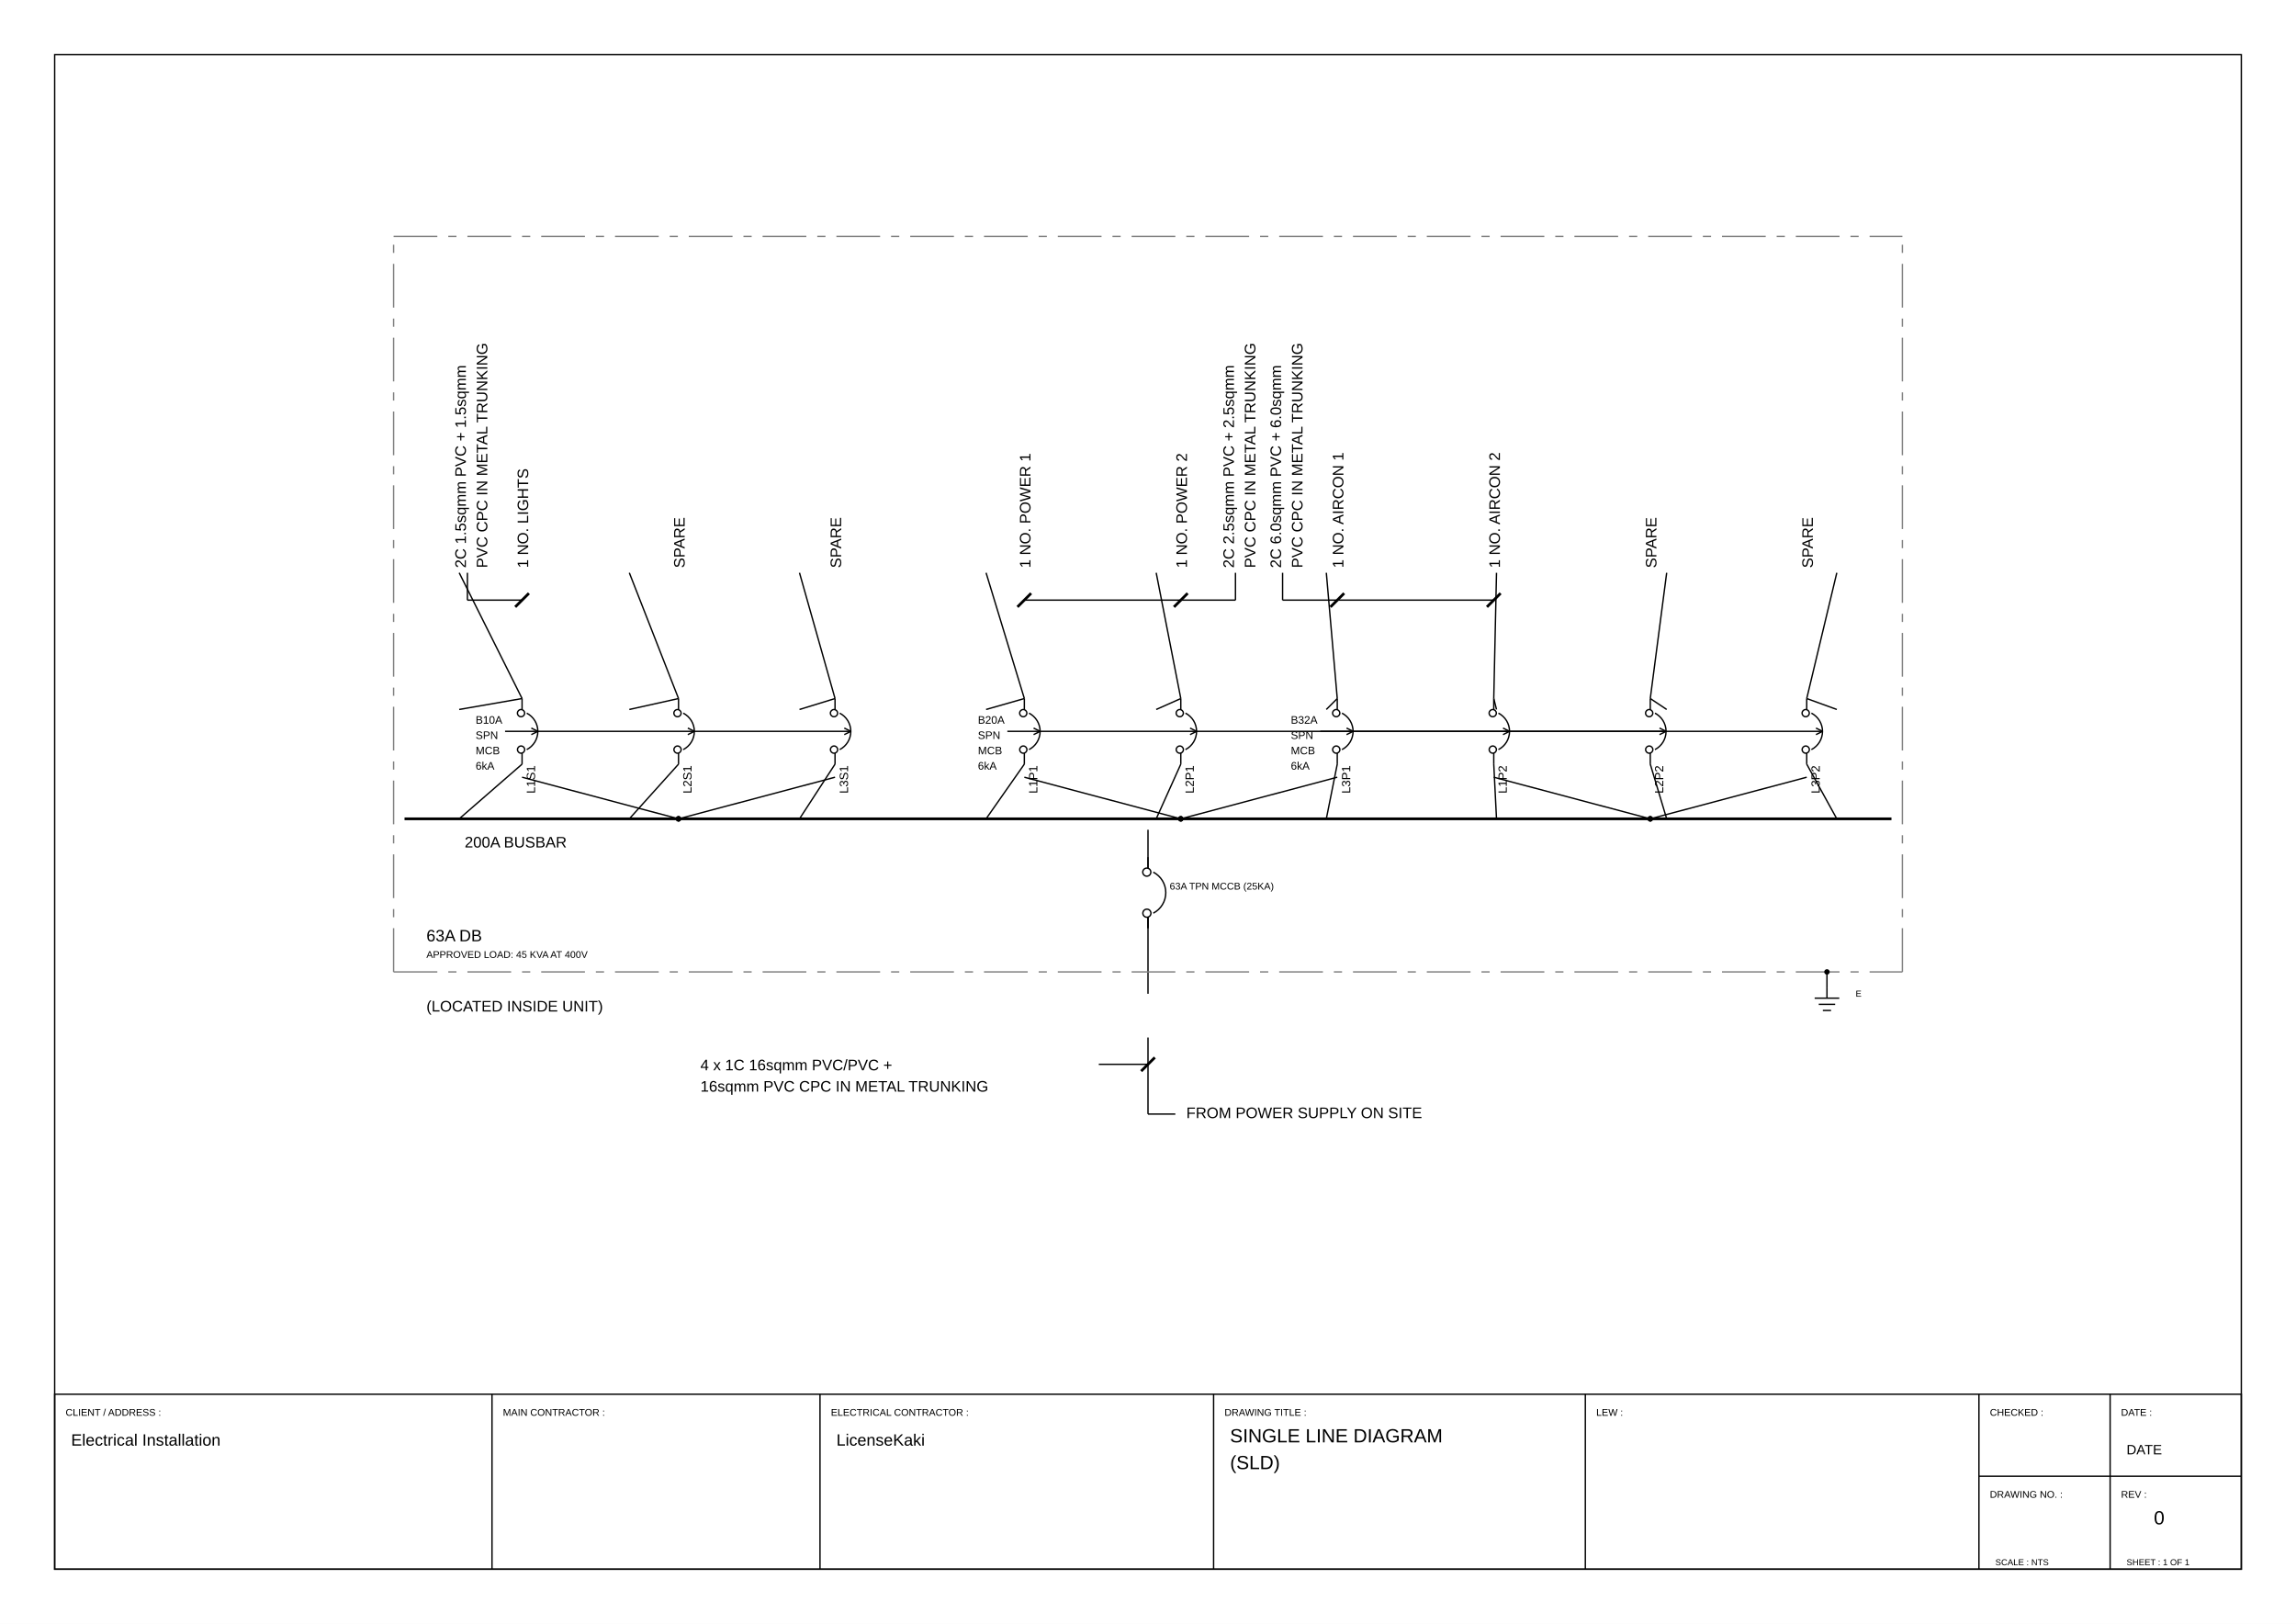
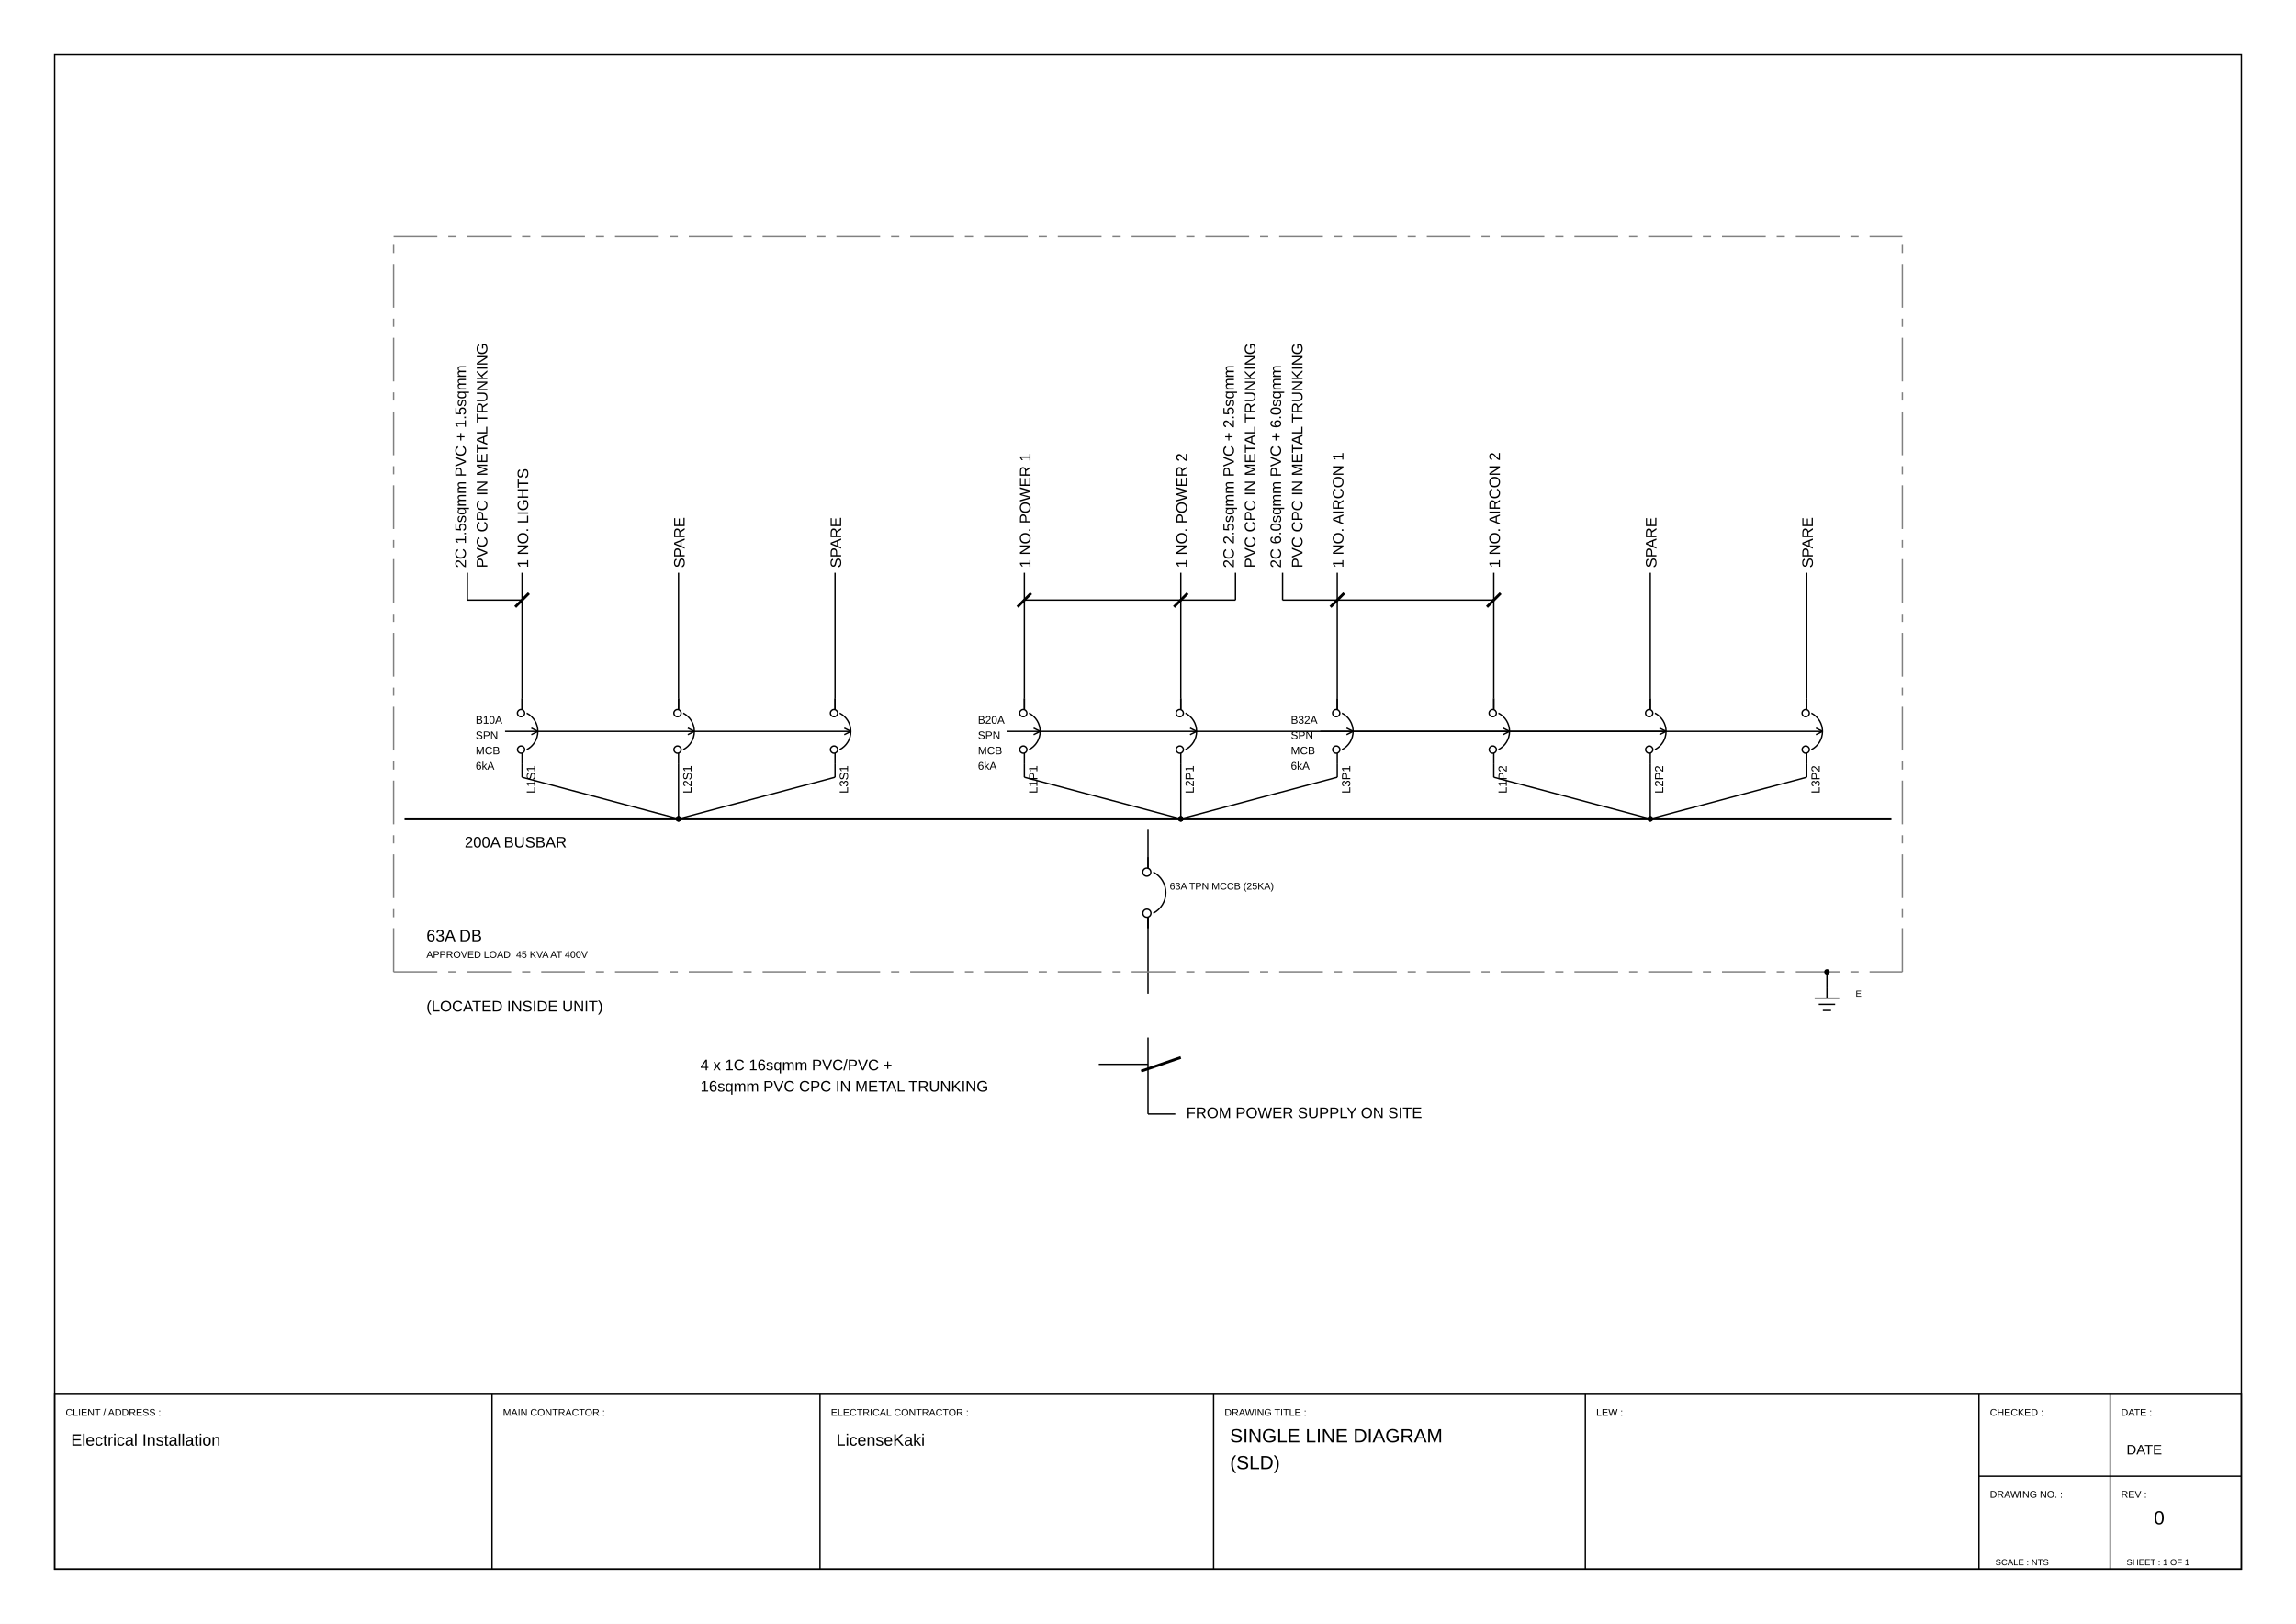
<svg xmlns="http://www.w3.org/2000/svg" viewBox="0 0 420.0 297.0" width="420.0mm" height="297.0mm">
  <rect width="420.0" height="297.0" fill="white" />
  <polygon points="10.00,287.00 410.00,287.00 410.00,10.00 10.00,10.00" stroke="#000000" stroke-width="0.25" fill="none" />
  <polygon points="10.00,287.00 410.00,287.00 410.00,255.00 10.00,255.00" stroke="#000000" stroke-width="0.25" fill="none" />
  <line x1="90.00" y1="255.00" x2="90.00" y2="287.00" stroke="#000000" stroke-width="0.25" fill="none" />
  <line x1="150.00" y1="255.00" x2="150.00" y2="287.00" stroke="#000000" stroke-width="0.25" fill="none" />
  <line x1="222.00" y1="255.00" x2="222.00" y2="287.00" stroke="#000000" stroke-width="0.25" fill="none" />
  <line x1="290.00" y1="255.00" x2="290.00" y2="287.00" stroke="#000000" stroke-width="0.25" fill="none" />
  <line x1="362.00" y1="255.00" x2="362.00" y2="287.00" stroke="#000000" stroke-width="0.25" fill="none" />
  <line x1="362.00" y1="270.00" x2="410.00" y2="270.00" stroke="#000000" stroke-width="0.25" fill="none" />
  <line x1="386.00" y1="255.00" x2="386.00" y2="287.00" stroke="#000000" stroke-width="0.25" fill="none" />
  <text x="12.00" y="258.94" font-family="Arial, Helvetica, sans-serif" font-size="1.8" fill="#000000">CLIENT / ADDRESS :</text>
  <text x="92.00" y="258.94" font-family="Arial, Helvetica, sans-serif" font-size="1.8" fill="#000000">MAIN CONTRACTOR :</text>
  <text x="152.00" y="258.94" font-family="Arial, Helvetica, sans-serif" font-size="1.8" fill="#000000">ELECTRICAL CONTRACTOR :</text>
  <text x="224.00" y="258.94" font-family="Arial, Helvetica, sans-serif" font-size="1.8" fill="#000000">DRAWING TITLE :</text>
  <text x="292.00" y="258.94" font-family="Arial, Helvetica, sans-serif" font-size="1.8" fill="#000000">LEW :</text>
  <text x="364.00" y="258.94" font-family="Arial, Helvetica, sans-serif" font-size="1.8" fill="#000000">CHECKED :</text>
  <text x="388.00" y="258.94" font-family="Arial, Helvetica, sans-serif" font-size="1.8" fill="#000000">DATE :</text>
  <text x="364.00" y="273.94" font-family="Arial, Helvetica, sans-serif" font-size="1.8" fill="#000000">DRAWING NO. :</text>
  <text x="388.00" y="273.94" font-family="Arial, Helvetica, sans-serif" font-size="1.8" fill="#000000">REV :</text>
  <text x="217.00" y="204.50" font-family="Arial, Helvetica, sans-serif" font-size="2.8" fill="#000000">FROM POWER SUPPLY ON SITE</text>
  <path d="M 210.96,167.02 A 4.22,4.22 0 0,0 210.96,159.51" stroke="#000000" stroke-width="0.25" fill="none" />
  <circle cx="209.78" cy="159.51" r="0.74" stroke="#000000" stroke-width="0.25" fill="none" />
  <circle cx="209.80" cy="167.02" r="0.74" stroke="#000000" stroke-width="0.25" fill="none" />
  <line x1="210.00" y1="167.76" x2="210.00" y2="169.76" stroke="#000000" stroke-width="0.25" fill="none" />
  <line x1="210.00" y1="158.76" x2="210.00" y2="156.76" stroke="#000000" stroke-width="0.25" fill="none" />
  <text x="213.96" y="162.70" font-family="Arial, Helvetica, sans-serif" font-size="1.8" fill="#000000">63A TPN MCCB (25KA)</text>
  <line x1="74.00" y1="149.76" x2="346.00" y2="149.76" stroke="#000000" stroke-width="0.50" fill="none" />
  <text x="85.00" y="155.00" font-family="Arial, Helvetica, sans-serif" font-size="2.8" fill="#000000">200A BUSBAR</text>
  <text x="97.00" y="146.02" font-family="Arial, Helvetica, sans-serif" font-size="2.2" fill="#000000" transform="rotate(-90.0,97.00,145.14)">L1S1</text>
  <path d="M 96.35,137.10 A 3.75,3.75 0 0,0 96.35,130.43" stroke="#000000" stroke-width="0.25" fill="none" />
  <circle cx="95.31" cy="130.43" r="0.66" stroke="#000000" stroke-width="0.25" fill="none" />
  <circle cx="95.32" cy="137.10" r="0.66" stroke="#000000" stroke-width="0.25" fill="none" />
  <line x1="95.50" y1="137.76" x2="95.50" y2="139.76" stroke="#000000" stroke-width="0.25" fill="none" />
  <line x1="95.50" y1="129.76" x2="95.50" y2="127.76" stroke="#000000" stroke-width="0.25" fill="none" />
  <line x1="92.39" y1="133.76" x2="98.39" y2="133.76" stroke="#000000" stroke-width="0.25" fill="none" />
  <line x1="98.39" y1="133.76" x2="97.19" y2="133.16" stroke="#000000" stroke-width="0.25" fill="none" />
  <line x1="98.39" y1="133.76" x2="97.19" y2="134.36" stroke="#000000" stroke-width="0.25" fill="none" />
  <text x="87.00" y="132.36" font-family="Arial, Helvetica, sans-serif" font-size="2.0" fill="#000000">
    <tspan x="87.00">B10A</tspan>
    <tspan x="87.00" dy="2.8">SPN</tspan>
    <tspan x="87.00" dy="2.8">MCB</tspan>
    <tspan x="87.00" dy="2.8">6kA</tspan>
  </text>
  <text x="95.50" y="105.00" font-family="Arial, Helvetica, sans-serif" font-size="2.8" fill="#000000" transform="rotate(-90.0,95.50,103.88)">1 NO. LIGHTS</text>
  <text x="125.62" y="146.02" font-family="Arial, Helvetica, sans-serif" font-size="2.2" fill="#000000" transform="rotate(-90.0,125.62,145.14)">L2S1</text>
  <path d="M 124.98,137.10 A 3.75,3.75 0 0,0 124.98,130.43" stroke="#000000" stroke-width="0.25" fill="none" />
  <circle cx="123.93" cy="130.43" r="0.66" stroke="#000000" stroke-width="0.25" fill="none" />
  <circle cx="123.94" cy="137.10" r="0.66" stroke="#000000" stroke-width="0.25" fill="none" />
  <line x1="124.12" y1="137.76" x2="124.12" y2="139.76" stroke="#000000" stroke-width="0.25" fill="none" />
  <line x1="124.12" y1="129.76" x2="124.12" y2="127.76" stroke="#000000" stroke-width="0.25" fill="none" />
  <line x1="98.39" y1="133.76" x2="127.02" y2="133.76" stroke="#000000" stroke-width="0.25" fill="none" />
  <line x1="127.02" y1="133.76" x2="125.82" y2="133.16" stroke="#000000" stroke-width="0.25" fill="none" />
  <line x1="127.02" y1="133.76" x2="125.82" y2="134.36" stroke="#000000" stroke-width="0.25" fill="none" />
  <text x="124.12" y="105.00" font-family="Arial, Helvetica, sans-serif" font-size="2.8" fill="#000000" transform="rotate(-90.0,124.12,103.88)">SPARE</text>
  <text x="154.25" y="146.02" font-family="Arial, Helvetica, sans-serif" font-size="2.2" fill="#000000" transform="rotate(-90.0,154.25,145.14)">L3S1</text>
  <path d="M 153.60,137.10 A 3.75,3.75 0 0,0 153.60,130.43" stroke="#000000" stroke-width="0.25" fill="none" />
  <circle cx="152.56" cy="130.43" r="0.66" stroke="#000000" stroke-width="0.25" fill="none" />
  <circle cx="152.57" cy="137.10" r="0.66" stroke="#000000" stroke-width="0.25" fill="none" />
  <line x1="152.75" y1="137.76" x2="152.75" y2="139.76" stroke="#000000" stroke-width="0.25" fill="none" />
  <line x1="152.75" y1="129.76" x2="152.75" y2="127.76" stroke="#000000" stroke-width="0.25" fill="none" />
  <line x1="127.02" y1="133.76" x2="155.64" y2="133.76" stroke="#000000" stroke-width="0.25" fill="none" />
  <line x1="155.64" y1="133.76" x2="154.44" y2="133.16" stroke="#000000" stroke-width="0.25" fill="none" />
  <line x1="155.64" y1="133.76" x2="154.44" y2="134.36" stroke="#000000" stroke-width="0.25" fill="none" />
  <text x="152.75" y="105.00" font-family="Arial, Helvetica, sans-serif" font-size="2.8" fill="#000000" transform="rotate(-90.0,152.75,103.88)">SPARE</text>
  <text x="188.88" y="146.02" font-family="Arial, Helvetica, sans-serif" font-size="2.2" fill="#000000" transform="rotate(-90.0,188.88,145.14)">L1P1</text>
  <path d="M 188.23,137.10 A 3.75,3.75 0 0,0 188.23,130.43" stroke="#000000" stroke-width="0.25" fill="none" />
  <circle cx="187.18" cy="130.43" r="0.66" stroke="#000000" stroke-width="0.25" fill="none" />
  <circle cx="187.19" cy="137.10" r="0.66" stroke="#000000" stroke-width="0.25" fill="none" />
  <line x1="187.38" y1="137.76" x2="187.38" y2="139.76" stroke="#000000" stroke-width="0.25" fill="none" />
  <line x1="187.38" y1="129.76" x2="187.38" y2="127.76" stroke="#000000" stroke-width="0.25" fill="none" />
  <line x1="184.27" y1="133.76" x2="190.27" y2="133.76" stroke="#000000" stroke-width="0.25" fill="none" />
  <line x1="190.27" y1="133.76" x2="189.07" y2="133.16" stroke="#000000" stroke-width="0.25" fill="none" />
  <line x1="190.27" y1="133.76" x2="189.07" y2="134.36" stroke="#000000" stroke-width="0.25" fill="none" />
  <text x="178.88" y="132.36" font-family="Arial, Helvetica, sans-serif" font-size="2.0" fill="#000000">
    <tspan x="178.88">B20A</tspan>
    <tspan x="178.88" dy="2.8">SPN</tspan>
    <tspan x="178.88" dy="2.8">MCB</tspan>
    <tspan x="178.88" dy="2.8">6kA</tspan>
  </text>
  <text x="187.38" y="105.00" font-family="Arial, Helvetica, sans-serif" font-size="2.8" fill="#000000" transform="rotate(-90.0,187.38,103.88)">1 NO. POWER 1</text>
  <text x="217.50" y="146.02" font-family="Arial, Helvetica, sans-serif" font-size="2.2" fill="#000000" transform="rotate(-90.0,217.50,145.14)">L2P1</text>
  <path d="M 216.85,137.10 A 3.75,3.75 0 0,0 216.85,130.43" stroke="#000000" stroke-width="0.25" fill="none" />
  <circle cx="215.81" cy="130.43" r="0.66" stroke="#000000" stroke-width="0.25" fill="none" />
  <circle cx="215.82" cy="137.10" r="0.66" stroke="#000000" stroke-width="0.25" fill="none" />
  <line x1="216.00" y1="137.76" x2="216.00" y2="139.76" stroke="#000000" stroke-width="0.25" fill="none" />
  <line x1="216.00" y1="129.76" x2="216.00" y2="127.76" stroke="#000000" stroke-width="0.25" fill="none" />
  <line x1="190.27" y1="133.76" x2="218.89" y2="133.76" stroke="#000000" stroke-width="0.25" fill="none" />
  <line x1="218.89" y1="133.76" x2="217.69" y2="133.16" stroke="#000000" stroke-width="0.25" fill="none" />
  <line x1="218.89" y1="133.76" x2="217.69" y2="134.36" stroke="#000000" stroke-width="0.25" fill="none" />
  <text x="216.00" y="105.00" font-family="Arial, Helvetica, sans-serif" font-size="2.8" fill="#000000" transform="rotate(-90.0,216.00,103.88)">1 NO. POWER 2</text>
  <text x="246.12" y="146.02" font-family="Arial, Helvetica, sans-serif" font-size="2.2" fill="#000000" transform="rotate(-90.0,246.12,145.14)">L3P1</text>
  <path d="M 245.48,137.10 A 3.75,3.75 0 0,0 245.48,130.43" stroke="#000000" stroke-width="0.25" fill="none" />
  <circle cx="244.43" cy="130.43" r="0.66" stroke="#000000" stroke-width="0.25" fill="none" />
  <circle cx="244.44" cy="137.10" r="0.66" stroke="#000000" stroke-width="0.25" fill="none" />
  <line x1="244.62" y1="137.76" x2="244.62" y2="139.76" stroke="#000000" stroke-width="0.25" fill="none" />
  <line x1="244.62" y1="129.76" x2="244.62" y2="127.76" stroke="#000000" stroke-width="0.25" fill="none" />
  <line x1="241.52" y1="133.76" x2="247.52" y2="133.76" stroke="#000000" stroke-width="0.25" fill="none" />
  <line x1="247.52" y1="133.76" x2="246.32" y2="133.16" stroke="#000000" stroke-width="0.25" fill="none" />
  <line x1="247.52" y1="133.76" x2="246.32" y2="134.36" stroke="#000000" stroke-width="0.25" fill="none" />
  <text x="236.12" y="132.36" font-family="Arial, Helvetica, sans-serif" font-size="2.0" fill="#000000">
    <tspan x="236.12">B32A</tspan>
    <tspan x="236.12" dy="2.8">SPN</tspan>
    <tspan x="236.12" dy="2.8">MCB</tspan>
    <tspan x="236.12" dy="2.8">6kA</tspan>
  </text>
  <text x="244.62" y="105.00" font-family="Arial, Helvetica, sans-serif" font-size="2.8" fill="#000000" transform="rotate(-90.0,244.62,103.88)">1 NO. AIRCON 1</text>
  <text x="274.75" y="146.02" font-family="Arial, Helvetica, sans-serif" font-size="2.2" fill="#000000" transform="rotate(-90.0,274.75,145.14)">L1P2</text>
  <path d="M 274.10,137.10 A 3.75,3.75 0 0,0 274.10,130.43" stroke="#000000" stroke-width="0.25" fill="none" />
  <circle cx="273.06" cy="130.43" r="0.66" stroke="#000000" stroke-width="0.25" fill="none" />
  <circle cx="273.07" cy="137.10" r="0.66" stroke="#000000" stroke-width="0.25" fill="none" />
  <line x1="273.25" y1="137.76" x2="273.25" y2="139.76" stroke="#000000" stroke-width="0.25" fill="none" />
  <line x1="273.25" y1="129.76" x2="273.25" y2="127.76" stroke="#000000" stroke-width="0.25" fill="none" />
  <line x1="247.52" y1="133.76" x2="276.14" y2="133.76" stroke="#000000" stroke-width="0.25" fill="none" />
  <line x1="276.14" y1="133.76" x2="274.94" y2="133.16" stroke="#000000" stroke-width="0.25" fill="none" />
  <line x1="276.14" y1="133.76" x2="274.94" y2="134.36" stroke="#000000" stroke-width="0.25" fill="none" />
  <text x="273.25" y="105.00" font-family="Arial, Helvetica, sans-serif" font-size="2.8" fill="#000000" transform="rotate(-90.0,273.25,103.88)">1 NO. AIRCON 2</text>
  <text x="303.38" y="146.02" font-family="Arial, Helvetica, sans-serif" font-size="2.2" fill="#000000" transform="rotate(-90.0,303.38,145.14)">L2P2</text>
  <path d="M 302.73,137.10 A 3.75,3.75 0 0,0 302.73,130.43" stroke="#000000" stroke-width="0.25" fill="none" />
  <circle cx="301.68" cy="130.43" r="0.66" stroke="#000000" stroke-width="0.25" fill="none" />
  <circle cx="301.69" cy="137.10" r="0.66" stroke="#000000" stroke-width="0.25" fill="none" />
  <line x1="301.88" y1="137.76" x2="301.88" y2="139.76" stroke="#000000" stroke-width="0.25" fill="none" />
  <line x1="301.88" y1="129.76" x2="301.88" y2="127.76" stroke="#000000" stroke-width="0.25" fill="none" />
  <line x1="218.89" y1="133.76" x2="304.77" y2="133.76" stroke="#000000" stroke-width="0.25" fill="none" />
  <line x1="304.77" y1="133.76" x2="303.57" y2="133.16" stroke="#000000" stroke-width="0.25" fill="none" />
  <line x1="304.77" y1="133.76" x2="303.57" y2="134.36" stroke="#000000" stroke-width="0.25" fill="none" />
  <text x="301.88" y="105.00" font-family="Arial, Helvetica, sans-serif" font-size="2.8" fill="#000000" transform="rotate(-90.0,301.88,103.88)">SPARE</text>
  <text x="332.00" y="146.02" font-family="Arial, Helvetica, sans-serif" font-size="2.2" fill="#000000" transform="rotate(-90.0,332.00,145.14)">L3P2</text>
  <path d="M 331.35,137.10 A 3.75,3.75 0 0,0 331.35,130.43" stroke="#000000" stroke-width="0.25" fill="none" />
  <circle cx="330.31" cy="130.43" r="0.66" stroke="#000000" stroke-width="0.25" fill="none" />
  <circle cx="330.32" cy="137.10" r="0.66" stroke="#000000" stroke-width="0.25" fill="none" />
  <line x1="330.50" y1="137.76" x2="330.50" y2="139.76" stroke="#000000" stroke-width="0.25" fill="none" />
  <line x1="330.50" y1="129.76" x2="330.50" y2="127.76" stroke="#000000" stroke-width="0.25" fill="none" />
  <line x1="276.14" y1="133.76" x2="333.39" y2="133.76" stroke="#000000" stroke-width="0.25" fill="none" />
  <line x1="333.39" y1="133.76" x2="332.19" y2="133.16" stroke="#000000" stroke-width="0.25" fill="none" />
  <line x1="333.39" y1="133.76" x2="332.19" y2="134.36" stroke="#000000" stroke-width="0.25" fill="none" />
  <text x="330.50" y="105.00" font-family="Arial, Helvetica, sans-serif" font-size="2.8" fill="#000000" transform="rotate(-90.0,330.50,103.88)">SPARE</text>
  <text x="84.10" y="105.00" font-family="Arial, Helvetica, sans-serif" font-size="2.8" fill="#000000" transform="rotate(-90.0,84.10,103.88)">2C 1.5sqmm PVC + 1.5sqmm</text>
  <text x="88.02" y="105.00" font-family="Arial, Helvetica, sans-serif" font-size="2.8" fill="#000000" transform="rotate(-90.0,88.02,103.88)">PVC CPC IN METAL TRUNKING</text>
  <text x="224.60" y="105.00" font-family="Arial, Helvetica, sans-serif" font-size="2.8" fill="#000000" transform="rotate(-90.0,224.60,103.88)">2C 2.5sqmm PVC + 2.5sqmm</text>
  <text x="228.52" y="105.00" font-family="Arial, Helvetica, sans-serif" font-size="2.8" fill="#000000" transform="rotate(-90.0,228.52,103.88)">PVC CPC IN METAL TRUNKING</text>
  <text x="233.22" y="105.00" font-family="Arial, Helvetica, sans-serif" font-size="2.8" fill="#000000" transform="rotate(-90.0,233.22,103.88)">2C 6.0sqmm PVC + 6.0sqmm</text>
  <text x="237.14" y="105.00" font-family="Arial, Helvetica, sans-serif" font-size="2.8" fill="#000000" transform="rotate(-90.0,237.14,103.88)">PVC CPC IN METAL TRUNKING</text>
  <text x="78.00" y="172.16" font-family="Arial, Helvetica, sans-serif" font-size="3.0" fill="#000000">63A DB</text>
  <text x="78.00" y="175.20" font-family="Arial, Helvetica, sans-serif" font-size="1.8" fill="#000000">APPROVED LOAD: 45 KVA AT 400V</text>
  <text x="78.00" y="185.00" font-family="Arial, Helvetica, sans-serif" font-size="2.8" fill="#000000">(LOCATED INSIDE UNIT)</text>
  <line x1="334.20" y1="180.76" x2="334.20" y2="182.56" stroke="#000000" stroke-width="0.25" fill="none" />
  <line x1="331.95" y1="182.56" x2="336.45" y2="182.56" stroke="#000000" stroke-width="0.25" fill="none" />
  <line x1="332.70" y1="183.69" x2="335.70" y2="183.69" stroke="#000000" stroke-width="0.25" fill="none" />
  <line x1="333.45" y1="184.81" x2="334.95" y2="184.81" stroke="#000000" stroke-width="0.25" fill="none" />
  <text x="339.45" y="182.29" font-family="Arial, Helvetica, sans-serif" font-size="1.6" fill="#000000">E</text>
  <text x="128.12" y="195.75" font-family="Arial, Helvetica, sans-serif" font-size="2.8" fill="#000000">
    <tspan x="128.12">4 x 1C 16sqmm PVC/PVC +</tspan>
    <tspan x="128.12" dy="3.9">16sqmm PVC CPC IN METAL TRUNKING</tspan>
  </text>
  <line x1="210.00" y1="203.76" x2="215.00" y2="203.76" stroke="#000000" stroke-width="0.25" fill="none" />
  <line x1="210.00" y1="203.76" x2="210.00" y2="189.76" stroke="#000000" stroke-width="0.25" fill="none" />
-   <line x1="208.75" y1="195.91" x2="211.25" y2="193.41" stroke="#000000" stroke-width="0.50" fill="none" />
+   <line x1="208.75" y1="195.91" x2="216.00" y2="193.41" stroke="#000000" stroke-width="0.50" fill="none" />
  <line x1="210.00" y1="194.66" x2="201.00" y2="194.66" stroke="#000000" stroke-width="0.25" fill="none" />
  <line x1="210.00" y1="181.76" x2="210.00" y2="167.76" stroke="#000000" stroke-width="0.25" fill="none" />
  <line x1="210.00" y1="169.76" x2="210.00" y2="167.76" stroke="#000000" stroke-width="0.25" fill="none" />
  <line x1="210.00" y1="158.76" x2="210.00" y2="156.76" stroke="#000000" stroke-width="0.25" fill="none" />
  <line x1="210.00" y1="156.76" x2="210.00" y2="151.76" stroke="#000000" stroke-width="0.25" fill="none" />
-   <line x1="84.00" y1="149.76" x2="95.50" y2="139.76" stroke="#000000" stroke-width="0.25" fill="none" />
-   <line x1="84.00" y1="129.76" x2="95.50" y2="127.76" stroke="#000000" stroke-width="0.25" fill="none" />
-   <line x1="95.50" y1="127.76" x2="84.00" y2="104.76" stroke="#000000" stroke-width="0.25" fill="none" />
-   <line x1="115.12" y1="149.76" x2="124.12" y2="139.76" stroke="#000000" stroke-width="0.25" fill="none" />
-   <line x1="115.12" y1="129.76" x2="124.12" y2="127.76" stroke="#000000" stroke-width="0.25" fill="none" />
-   <line x1="124.12" y1="127.76" x2="115.12" y2="104.76" stroke="#000000" stroke-width="0.25" fill="none" />
-   <line x1="146.25" y1="149.76" x2="152.75" y2="139.76" stroke="#000000" stroke-width="0.25" fill="none" />
-   <line x1="146.25" y1="129.76" x2="152.75" y2="127.76" stroke="#000000" stroke-width="0.25" fill="none" />
-   <line x1="152.75" y1="127.76" x2="146.25" y2="104.76" stroke="#000000" stroke-width="0.25" fill="none" />
-   <line x1="180.38" y1="149.76" x2="187.38" y2="139.76" stroke="#000000" stroke-width="0.25" fill="none" />
-   <line x1="180.38" y1="129.76" x2="187.38" y2="127.76" stroke="#000000" stroke-width="0.25" fill="none" />
-   <line x1="187.38" y1="127.76" x2="180.38" y2="104.76" stroke="#000000" stroke-width="0.25" fill="none" />
-   <line x1="211.50" y1="149.76" x2="216.00" y2="139.76" stroke="#000000" stroke-width="0.25" fill="none" />
-   <line x1="211.50" y1="129.76" x2="216.00" y2="127.76" stroke="#000000" stroke-width="0.25" fill="none" />
-   <line x1="216.00" y1="127.76" x2="211.50" y2="104.76" stroke="#000000" stroke-width="0.25" fill="none" />
-   <line x1="242.62" y1="149.76" x2="244.62" y2="139.76" stroke="#000000" stroke-width="0.25" fill="none" />
-   <line x1="242.62" y1="129.76" x2="244.62" y2="127.76" stroke="#000000" stroke-width="0.25" fill="none" />
-   <line x1="244.62" y1="127.76" x2="242.62" y2="104.76" stroke="#000000" stroke-width="0.25" fill="none" />
-   <line x1="273.75" y1="149.76" x2="273.25" y2="139.76" stroke="#000000" stroke-width="0.25" fill="none" />
-   <line x1="273.75" y1="129.76" x2="273.25" y2="127.76" stroke="#000000" stroke-width="0.25" fill="none" />
-   <line x1="273.25" y1="127.76" x2="273.75" y2="104.76" stroke="#000000" stroke-width="0.25" fill="none" />
-   <line x1="304.88" y1="149.76" x2="301.88" y2="139.76" stroke="#000000" stroke-width="0.25" fill="none" />
-   <line x1="304.88" y1="129.76" x2="301.88" y2="127.76" stroke="#000000" stroke-width="0.25" fill="none" />
-   <line x1="301.88" y1="127.76" x2="304.88" y2="104.76" stroke="#000000" stroke-width="0.25" fill="none" />
-   <line x1="336.00" y1="149.76" x2="330.50" y2="139.76" stroke="#000000" stroke-width="0.25" fill="none" />
-   <line x1="336.00" y1="129.76" x2="330.50" y2="127.76" stroke="#000000" stroke-width="0.25" fill="none" />
-   <line x1="330.50" y1="127.76" x2="336.00" y2="104.76" stroke="#000000" stroke-width="0.25" fill="none" />
+   <line x1="95.50" y1="142.15" x2="95.50" y2="139.76" stroke="#000000" stroke-width="0.25" fill="none" />
+   <line x1="95.50" y1="129.76" x2="95.50" y2="127.76" stroke="#000000" stroke-width="0.25" fill="none" />
+   <line x1="95.50" y1="127.76" x2="95.50" y2="104.76" stroke="#000000" stroke-width="0.25" fill="none" />
+   <line x1="124.12" y1="149.76" x2="124.12" y2="139.76" stroke="#000000" stroke-width="0.25" fill="none" />
+   <line x1="124.12" y1="129.76" x2="124.12" y2="127.76" stroke="#000000" stroke-width="0.25" fill="none" />
+   <line x1="124.12" y1="127.76" x2="124.12" y2="104.76" stroke="#000000" stroke-width="0.25" fill="none" />
+   <line x1="152.75" y1="142.15" x2="152.75" y2="139.76" stroke="#000000" stroke-width="0.25" fill="none" />
+   <line x1="152.75" y1="129.76" x2="152.75" y2="127.76" stroke="#000000" stroke-width="0.25" fill="none" />
+   <line x1="152.75" y1="127.76" x2="152.75" y2="104.76" stroke="#000000" stroke-width="0.25" fill="none" />
+   <line x1="187.38" y1="142.15" x2="187.38" y2="139.76" stroke="#000000" stroke-width="0.25" fill="none" />
+   <line x1="187.38" y1="129.76" x2="187.38" y2="127.76" stroke="#000000" stroke-width="0.25" fill="none" />
+   <line x1="187.38" y1="127.76" x2="187.38" y2="104.76" stroke="#000000" stroke-width="0.25" fill="none" />
+   <line x1="216.00" y1="149.76" x2="216.00" y2="139.76" stroke="#000000" stroke-width="0.25" fill="none" />
+   <line x1="216.00" y1="129.76" x2="216.00" y2="127.76" stroke="#000000" stroke-width="0.25" fill="none" />
+   <line x1="216.00" y1="127.76" x2="216.00" y2="104.76" stroke="#000000" stroke-width="0.25" fill="none" />
+   <line x1="244.62" y1="142.15" x2="244.62" y2="139.76" stroke="#000000" stroke-width="0.25" fill="none" />
+   <line x1="244.62" y1="129.76" x2="244.62" y2="127.76" stroke="#000000" stroke-width="0.25" fill="none" />
+   <line x1="244.62" y1="127.76" x2="244.62" y2="104.76" stroke="#000000" stroke-width="0.25" fill="none" />
+   <line x1="273.25" y1="142.15" x2="273.25" y2="139.76" stroke="#000000" stroke-width="0.25" fill="none" />
+   <line x1="273.25" y1="129.76" x2="273.25" y2="127.76" stroke="#000000" stroke-width="0.25" fill="none" />
+   <line x1="273.25" y1="127.76" x2="273.25" y2="104.76" stroke="#000000" stroke-width="0.25" fill="none" />
+   <line x1="301.88" y1="149.76" x2="301.88" y2="139.76" stroke="#000000" stroke-width="0.25" fill="none" />
+   <line x1="301.88" y1="129.76" x2="301.88" y2="127.76" stroke="#000000" stroke-width="0.25" fill="none" />
+   <line x1="301.88" y1="127.76" x2="301.88" y2="104.76" stroke="#000000" stroke-width="0.25" fill="none" />
+   <line x1="330.50" y1="142.15" x2="330.50" y2="139.76" stroke="#000000" stroke-width="0.25" fill="none" />
+   <line x1="330.50" y1="129.76" x2="330.50" y2="127.76" stroke="#000000" stroke-width="0.25" fill="none" />
+   <line x1="330.50" y1="127.76" x2="330.50" y2="104.76" stroke="#000000" stroke-width="0.25" fill="none" />
  <line x1="85.50" y1="109.76" x2="95.50" y2="109.76" stroke="#000000" stroke-width="0.25" fill="none" />
  <line x1="94.25" y1="111.01" x2="96.75" y2="108.51" stroke="#000000" stroke-width="0.50" fill="none" />
  <line x1="85.50" y1="109.76" x2="85.50" y2="104.76" stroke="#000000" stroke-width="0.25" fill="none" />
  <line x1="187.38" y1="109.76" x2="226.00" y2="109.76" stroke="#000000" stroke-width="0.25" fill="none" />
  <line x1="186.12" y1="111.01" x2="188.62" y2="108.51" stroke="#000000" stroke-width="0.50" fill="none" />
  <line x1="214.75" y1="111.01" x2="217.25" y2="108.51" stroke="#000000" stroke-width="0.50" fill="none" />
  <line x1="226.00" y1="109.76" x2="226.00" y2="104.76" stroke="#000000" stroke-width="0.25" fill="none" />
  <line x1="234.62" y1="109.76" x2="273.25" y2="109.76" stroke="#000000" stroke-width="0.25" fill="none" />
  <line x1="243.38" y1="111.01" x2="245.88" y2="108.51" stroke="#000000" stroke-width="0.50" fill="none" />
  <line x1="272.00" y1="111.01" x2="274.50" y2="108.51" stroke="#000000" stroke-width="0.50" fill="none" />
  <line x1="234.62" y1="109.76" x2="234.62" y2="104.76" stroke="#000000" stroke-width="0.25" fill="none" />
  <line x1="334.20" y1="177.76" x2="334.20" y2="180.76" stroke="#000000" stroke-width="0.25" fill="none" />
  <line x1="124.12" y1="149.76" x2="95.50" y2="142.15" stroke="#000000" stroke-width="0.25" fill="none" />
  <line x1="124.12" y1="149.76" x2="152.75" y2="142.15" stroke="#000000" stroke-width="0.25" fill="none" />
  <line x1="216.00" y1="149.76" x2="187.38" y2="142.15" stroke="#000000" stroke-width="0.25" fill="none" />
  <line x1="216.00" y1="149.76" x2="244.62" y2="142.15" stroke="#000000" stroke-width="0.25" fill="none" />
  <line x1="301.88" y1="149.76" x2="273.25" y2="142.15" stroke="#000000" stroke-width="0.25" fill="none" />
  <line x1="301.88" y1="149.76" x2="330.50" y2="142.15" stroke="#000000" stroke-width="0.25" fill="none" />
  <line x1="72.00" y1="177.76" x2="80.00" y2="177.76" stroke="#808080" stroke-width="0.25" fill="none" />
  <line x1="82.00" y1="177.76" x2="83.50" y2="177.76" stroke="#808080" stroke-width="0.25" fill="none" />
  <line x1="85.50" y1="177.76" x2="93.50" y2="177.76" stroke="#808080" stroke-width="0.25" fill="none" />
  <line x1="95.50" y1="177.76" x2="97.00" y2="177.76" stroke="#808080" stroke-width="0.25" fill="none" />
  <line x1="99.00" y1="177.76" x2="107.00" y2="177.76" stroke="#808080" stroke-width="0.25" fill="none" />
  <line x1="109.00" y1="177.76" x2="110.50" y2="177.76" stroke="#808080" stroke-width="0.25" fill="none" />
  <line x1="112.50" y1="177.76" x2="120.50" y2="177.76" stroke="#808080" stroke-width="0.25" fill="none" />
  <line x1="122.50" y1="177.76" x2="124.00" y2="177.76" stroke="#808080" stroke-width="0.25" fill="none" />
  <line x1="126.00" y1="177.76" x2="134.00" y2="177.76" stroke="#808080" stroke-width="0.25" fill="none" />
  <line x1="136.00" y1="177.76" x2="137.50" y2="177.76" stroke="#808080" stroke-width="0.25" fill="none" />
  <line x1="139.50" y1="177.76" x2="147.50" y2="177.76" stroke="#808080" stroke-width="0.25" fill="none" />
  <line x1="149.50" y1="177.76" x2="151.00" y2="177.76" stroke="#808080" stroke-width="0.25" fill="none" />
  <line x1="153.00" y1="177.76" x2="161.00" y2="177.76" stroke="#808080" stroke-width="0.25" fill="none" />
  <line x1="163.00" y1="177.76" x2="164.50" y2="177.76" stroke="#808080" stroke-width="0.25" fill="none" />
  <line x1="166.50" y1="177.76" x2="174.50" y2="177.76" stroke="#808080" stroke-width="0.25" fill="none" />
  <line x1="176.50" y1="177.76" x2="178.00" y2="177.76" stroke="#808080" stroke-width="0.25" fill="none" />
  <line x1="180.00" y1="177.76" x2="188.00" y2="177.76" stroke="#808080" stroke-width="0.25" fill="none" />
  <line x1="190.00" y1="177.76" x2="191.50" y2="177.76" stroke="#808080" stroke-width="0.25" fill="none" />
  <line x1="193.50" y1="177.76" x2="201.50" y2="177.76" stroke="#808080" stroke-width="0.25" fill="none" />
  <line x1="203.50" y1="177.76" x2="205.00" y2="177.76" stroke="#808080" stroke-width="0.25" fill="none" />
  <line x1="207.00" y1="177.76" x2="215.00" y2="177.76" stroke="#808080" stroke-width="0.25" fill="none" />
  <line x1="217.00" y1="177.76" x2="218.50" y2="177.76" stroke="#808080" stroke-width="0.25" fill="none" />
  <line x1="220.50" y1="177.76" x2="228.50" y2="177.76" stroke="#808080" stroke-width="0.25" fill="none" />
  <line x1="230.50" y1="177.76" x2="232.00" y2="177.76" stroke="#808080" stroke-width="0.25" fill="none" />
  <line x1="234.00" y1="177.76" x2="242.00" y2="177.76" stroke="#808080" stroke-width="0.25" fill="none" />
  <line x1="244.00" y1="177.76" x2="245.50" y2="177.76" stroke="#808080" stroke-width="0.25" fill="none" />
  <line x1="247.50" y1="177.76" x2="255.50" y2="177.76" stroke="#808080" stroke-width="0.25" fill="none" />
  <line x1="257.50" y1="177.76" x2="259.00" y2="177.76" stroke="#808080" stroke-width="0.25" fill="none" />
  <line x1="261.00" y1="177.76" x2="269.00" y2="177.76" stroke="#808080" stroke-width="0.25" fill="none" />
  <line x1="271.00" y1="177.76" x2="272.50" y2="177.76" stroke="#808080" stroke-width="0.25" fill="none" />
  <line x1="274.50" y1="177.76" x2="282.50" y2="177.76" stroke="#808080" stroke-width="0.25" fill="none" />
  <line x1="284.50" y1="177.76" x2="286.00" y2="177.76" stroke="#808080" stroke-width="0.25" fill="none" />
  <line x1="288.00" y1="177.76" x2="296.00" y2="177.76" stroke="#808080" stroke-width="0.25" fill="none" />
  <line x1="298.00" y1="177.76" x2="299.50" y2="177.76" stroke="#808080" stroke-width="0.25" fill="none" />
  <line x1="301.50" y1="177.76" x2="309.50" y2="177.76" stroke="#808080" stroke-width="0.25" fill="none" />
  <line x1="311.50" y1="177.76" x2="313.00" y2="177.76" stroke="#808080" stroke-width="0.25" fill="none" />
  <line x1="315.00" y1="177.76" x2="323.00" y2="177.76" stroke="#808080" stroke-width="0.25" fill="none" />
  <line x1="325.00" y1="177.76" x2="326.50" y2="177.76" stroke="#808080" stroke-width="0.25" fill="none" />
  <line x1="328.50" y1="177.76" x2="336.50" y2="177.76" stroke="#808080" stroke-width="0.25" fill="none" />
  <line x1="338.50" y1="177.76" x2="340.00" y2="177.76" stroke="#808080" stroke-width="0.25" fill="none" />
  <line x1="342.00" y1="177.76" x2="348.00" y2="177.76" stroke="#808080" stroke-width="0.25" fill="none" />
  <line x1="72.00" y1="43.24" x2="80.00" y2="43.24" stroke="#808080" stroke-width="0.25" fill="none" />
  <line x1="82.00" y1="43.24" x2="83.50" y2="43.24" stroke="#808080" stroke-width="0.25" fill="none" />
  <line x1="85.50" y1="43.24" x2="93.50" y2="43.24" stroke="#808080" stroke-width="0.25" fill="none" />
  <line x1="95.50" y1="43.24" x2="97.00" y2="43.24" stroke="#808080" stroke-width="0.25" fill="none" />
  <line x1="99.00" y1="43.24" x2="107.00" y2="43.24" stroke="#808080" stroke-width="0.25" fill="none" />
  <line x1="109.00" y1="43.24" x2="110.50" y2="43.24" stroke="#808080" stroke-width="0.25" fill="none" />
  <line x1="112.50" y1="43.24" x2="120.50" y2="43.24" stroke="#808080" stroke-width="0.25" fill="none" />
  <line x1="122.50" y1="43.24" x2="124.00" y2="43.24" stroke="#808080" stroke-width="0.25" fill="none" />
  <line x1="126.00" y1="43.24" x2="134.00" y2="43.24" stroke="#808080" stroke-width="0.25" fill="none" />
  <line x1="136.00" y1="43.24" x2="137.50" y2="43.24" stroke="#808080" stroke-width="0.25" fill="none" />
  <line x1="139.50" y1="43.24" x2="147.50" y2="43.24" stroke="#808080" stroke-width="0.25" fill="none" />
  <line x1="149.50" y1="43.24" x2="151.00" y2="43.24" stroke="#808080" stroke-width="0.25" fill="none" />
  <line x1="153.00" y1="43.24" x2="161.00" y2="43.24" stroke="#808080" stroke-width="0.25" fill="none" />
  <line x1="163.00" y1="43.24" x2="164.50" y2="43.24" stroke="#808080" stroke-width="0.25" fill="none" />
  <line x1="166.50" y1="43.24" x2="174.50" y2="43.24" stroke="#808080" stroke-width="0.25" fill="none" />
  <line x1="176.50" y1="43.24" x2="178.00" y2="43.24" stroke="#808080" stroke-width="0.25" fill="none" />
  <line x1="180.00" y1="43.24" x2="188.00" y2="43.24" stroke="#808080" stroke-width="0.25" fill="none" />
  <line x1="190.00" y1="43.24" x2="191.50" y2="43.24" stroke="#808080" stroke-width="0.25" fill="none" />
  <line x1="193.50" y1="43.24" x2="201.50" y2="43.24" stroke="#808080" stroke-width="0.25" fill="none" />
  <line x1="203.50" y1="43.24" x2="205.00" y2="43.24" stroke="#808080" stroke-width="0.25" fill="none" />
  <line x1="207.00" y1="43.24" x2="215.00" y2="43.24" stroke="#808080" stroke-width="0.25" fill="none" />
  <line x1="217.00" y1="43.24" x2="218.50" y2="43.24" stroke="#808080" stroke-width="0.25" fill="none" />
  <line x1="220.50" y1="43.24" x2="228.50" y2="43.24" stroke="#808080" stroke-width="0.25" fill="none" />
  <line x1="230.50" y1="43.24" x2="232.00" y2="43.24" stroke="#808080" stroke-width="0.25" fill="none" />
  <line x1="234.00" y1="43.24" x2="242.00" y2="43.24" stroke="#808080" stroke-width="0.25" fill="none" />
  <line x1="244.00" y1="43.24" x2="245.50" y2="43.24" stroke="#808080" stroke-width="0.25" fill="none" />
  <line x1="247.50" y1="43.24" x2="255.50" y2="43.24" stroke="#808080" stroke-width="0.25" fill="none" />
  <line x1="257.50" y1="43.24" x2="259.00" y2="43.24" stroke="#808080" stroke-width="0.25" fill="none" />
  <line x1="261.00" y1="43.24" x2="269.00" y2="43.24" stroke="#808080" stroke-width="0.25" fill="none" />
  <line x1="271.00" y1="43.24" x2="272.50" y2="43.24" stroke="#808080" stroke-width="0.25" fill="none" />
  <line x1="274.50" y1="43.24" x2="282.50" y2="43.24" stroke="#808080" stroke-width="0.25" fill="none" />
  <line x1="284.50" y1="43.24" x2="286.00" y2="43.24" stroke="#808080" stroke-width="0.25" fill="none" />
  <line x1="288.00" y1="43.24" x2="296.00" y2="43.24" stroke="#808080" stroke-width="0.25" fill="none" />
  <line x1="298.00" y1="43.24" x2="299.50" y2="43.24" stroke="#808080" stroke-width="0.25" fill="none" />
  <line x1="301.50" y1="43.24" x2="309.50" y2="43.24" stroke="#808080" stroke-width="0.25" fill="none" />
  <line x1="311.50" y1="43.24" x2="313.00" y2="43.24" stroke="#808080" stroke-width="0.25" fill="none" />
  <line x1="315.00" y1="43.24" x2="323.00" y2="43.24" stroke="#808080" stroke-width="0.25" fill="none" />
  <line x1="325.00" y1="43.24" x2="326.50" y2="43.24" stroke="#808080" stroke-width="0.25" fill="none" />
  <line x1="328.50" y1="43.24" x2="336.50" y2="43.24" stroke="#808080" stroke-width="0.25" fill="none" />
  <line x1="338.50" y1="43.24" x2="340.00" y2="43.24" stroke="#808080" stroke-width="0.25" fill="none" />
  <line x1="342.00" y1="43.24" x2="348.00" y2="43.24" stroke="#808080" stroke-width="0.25" fill="none" />
  <line x1="72.00" y1="177.76" x2="72.00" y2="169.76" stroke="#808080" stroke-width="0.25" fill="none" />
  <line x1="72.00" y1="167.76" x2="72.00" y2="166.26" stroke="#808080" stroke-width="0.25" fill="none" />
  <line x1="72.00" y1="164.26" x2="72.00" y2="156.26" stroke="#808080" stroke-width="0.25" fill="none" />
  <line x1="72.00" y1="154.26" x2="72.00" y2="152.76" stroke="#808080" stroke-width="0.25" fill="none" />
  <line x1="72.00" y1="150.76" x2="72.00" y2="142.76" stroke="#808080" stroke-width="0.25" fill="none" />
  <line x1="72.00" y1="140.76" x2="72.00" y2="139.26" stroke="#808080" stroke-width="0.25" fill="none" />
  <line x1="72.00" y1="137.26" x2="72.00" y2="129.26" stroke="#808080" stroke-width="0.25" fill="none" />
  <line x1="72.00" y1="127.26" x2="72.00" y2="125.76" stroke="#808080" stroke-width="0.25" fill="none" />
  <line x1="72.00" y1="123.76" x2="72.00" y2="115.76" stroke="#808080" stroke-width="0.25" fill="none" />
  <line x1="72.00" y1="113.76" x2="72.00" y2="112.26" stroke="#808080" stroke-width="0.25" fill="none" />
  <line x1="72.00" y1="110.26" x2="72.00" y2="102.26" stroke="#808080" stroke-width="0.25" fill="none" />
  <line x1="72.00" y1="100.26" x2="72.00" y2="98.76" stroke="#808080" stroke-width="0.25" fill="none" />
  <line x1="72.00" y1="96.76" x2="72.00" y2="88.76" stroke="#808080" stroke-width="0.25" fill="none" />
  <line x1="72.00" y1="86.76" x2="72.00" y2="85.26" stroke="#808080" stroke-width="0.25" fill="none" />
  <line x1="72.00" y1="83.26" x2="72.00" y2="75.26" stroke="#808080" stroke-width="0.25" fill="none" />
  <line x1="72.00" y1="73.26" x2="72.00" y2="71.76" stroke="#808080" stroke-width="0.25" fill="none" />
  <line x1="72.00" y1="69.76" x2="72.00" y2="61.76" stroke="#808080" stroke-width="0.25" fill="none" />
  <line x1="72.00" y1="59.76" x2="72.00" y2="58.26" stroke="#808080" stroke-width="0.25" fill="none" />
  <line x1="72.00" y1="56.26" x2="72.00" y2="48.26" stroke="#808080" stroke-width="0.25" fill="none" />
  <line x1="72.00" y1="46.26" x2="72.00" y2="44.76" stroke="#808080" stroke-width="0.25" fill="none" />
  <line x1="348.00" y1="177.76" x2="348.00" y2="169.76" stroke="#808080" stroke-width="0.25" fill="none" />
  <line x1="348.00" y1="167.76" x2="348.00" y2="166.26" stroke="#808080" stroke-width="0.25" fill="none" />
  <line x1="348.00" y1="164.26" x2="348.00" y2="156.26" stroke="#808080" stroke-width="0.25" fill="none" />
  <line x1="348.00" y1="154.26" x2="348.00" y2="152.76" stroke="#808080" stroke-width="0.25" fill="none" />
  <line x1="348.00" y1="150.76" x2="348.00" y2="142.76" stroke="#808080" stroke-width="0.25" fill="none" />
  <line x1="348.00" y1="140.76" x2="348.00" y2="139.26" stroke="#808080" stroke-width="0.25" fill="none" />
  <line x1="348.00" y1="137.26" x2="348.00" y2="129.26" stroke="#808080" stroke-width="0.25" fill="none" />
  <line x1="348.00" y1="127.26" x2="348.00" y2="125.76" stroke="#808080" stroke-width="0.25" fill="none" />
  <line x1="348.00" y1="123.76" x2="348.00" y2="115.76" stroke="#808080" stroke-width="0.25" fill="none" />
  <line x1="348.00" y1="113.76" x2="348.00" y2="112.26" stroke="#808080" stroke-width="0.25" fill="none" />
  <line x1="348.00" y1="110.26" x2="348.00" y2="102.26" stroke="#808080" stroke-width="0.25" fill="none" />
  <line x1="348.00" y1="100.26" x2="348.00" y2="98.76" stroke="#808080" stroke-width="0.25" fill="none" />
  <line x1="348.00" y1="96.76" x2="348.00" y2="88.76" stroke="#808080" stroke-width="0.25" fill="none" />
  <line x1="348.00" y1="86.76" x2="348.00" y2="85.26" stroke="#808080" stroke-width="0.25" fill="none" />
  <line x1="348.00" y1="83.26" x2="348.00" y2="75.26" stroke="#808080" stroke-width="0.25" fill="none" />
  <line x1="348.00" y1="73.26" x2="348.00" y2="71.76" stroke="#808080" stroke-width="0.25" fill="none" />
  <line x1="348.00" y1="69.76" x2="348.00" y2="61.76" stroke="#808080" stroke-width="0.25" fill="none" />
  <line x1="348.00" y1="59.76" x2="348.00" y2="58.26" stroke="#808080" stroke-width="0.25" fill="none" />
  <line x1="348.00" y1="56.26" x2="348.00" y2="48.26" stroke="#808080" stroke-width="0.25" fill="none" />
  <line x1="348.00" y1="46.26" x2="348.00" y2="44.76" stroke="#808080" stroke-width="0.25" fill="none" />
  <circle cx="124.12" cy="149.76" r="0.50" fill="rgb(0,0,0)" stroke="none" />
  <circle cx="124.12" cy="149.76" r="0.50" fill="rgb(0,0,0)" stroke="none" />
  <circle cx="124.12" cy="149.76" r="0.50" fill="rgb(0,0,0)" stroke="none" />
  <circle cx="216.00" cy="149.76" r="0.50" fill="rgb(0,0,0)" stroke="none" />
  <circle cx="216.00" cy="149.76" r="0.50" fill="rgb(0,0,0)" stroke="none" />
  <circle cx="216.00" cy="149.76" r="0.50" fill="rgb(0,0,0)" stroke="none" />
  <circle cx="301.88" cy="149.76" r="0.50" fill="rgb(0,0,0)" stroke="none" />
  <circle cx="301.88" cy="149.76" r="0.50" fill="rgb(0,0,0)" stroke="none" />
  <circle cx="301.88" cy="149.76" r="0.50" fill="rgb(0,0,0)" stroke="none" />
  <circle cx="334.20" cy="177.76" r="0.50" fill="rgb(0,0,0)" stroke="none" />
  <text x="13.00" y="264.40" font-family="Arial, Helvetica, sans-serif" font-size="3.0" fill="#000000">Electrical Installation</text>
  <text x="153.00" y="264.40" font-family="Arial, Helvetica, sans-serif" font-size="3.0" fill="#000000">LicenseKaki</text>
  <text x="225.00" y="263.80" font-family="Arial, Helvetica, sans-serif" font-size="3.5" fill="#000000">
    <tspan x="225.00">SINGLE LINE DIAGRAM</tspan>
    <tspan x="225.00" dy="4.9">(SLD)</tspan>
  </text>
  <text x="389.00" y="266.00" font-family="Arial, Helvetica, sans-serif" font-size="2.5" fill="#000000">DATE</text>
  <text x="365.00" y="278.00" font-family="Arial, Helvetica, sans-serif" font-size="2.5" fill="#000000" />
  <text x="394.00" y="278.80" font-family="Arial, Helvetica, sans-serif" font-size="3.5" fill="#000000">0</text>
  <text x="365.00" y="286.28" font-family="Arial, Helvetica, sans-serif" font-size="1.6" fill="#000000">SCALE : NTS</text>
  <text x="389.00" y="286.28" font-family="Arial, Helvetica, sans-serif" font-size="1.6" fill="#000000">SHEET : 1 OF 1</text>
</svg>
